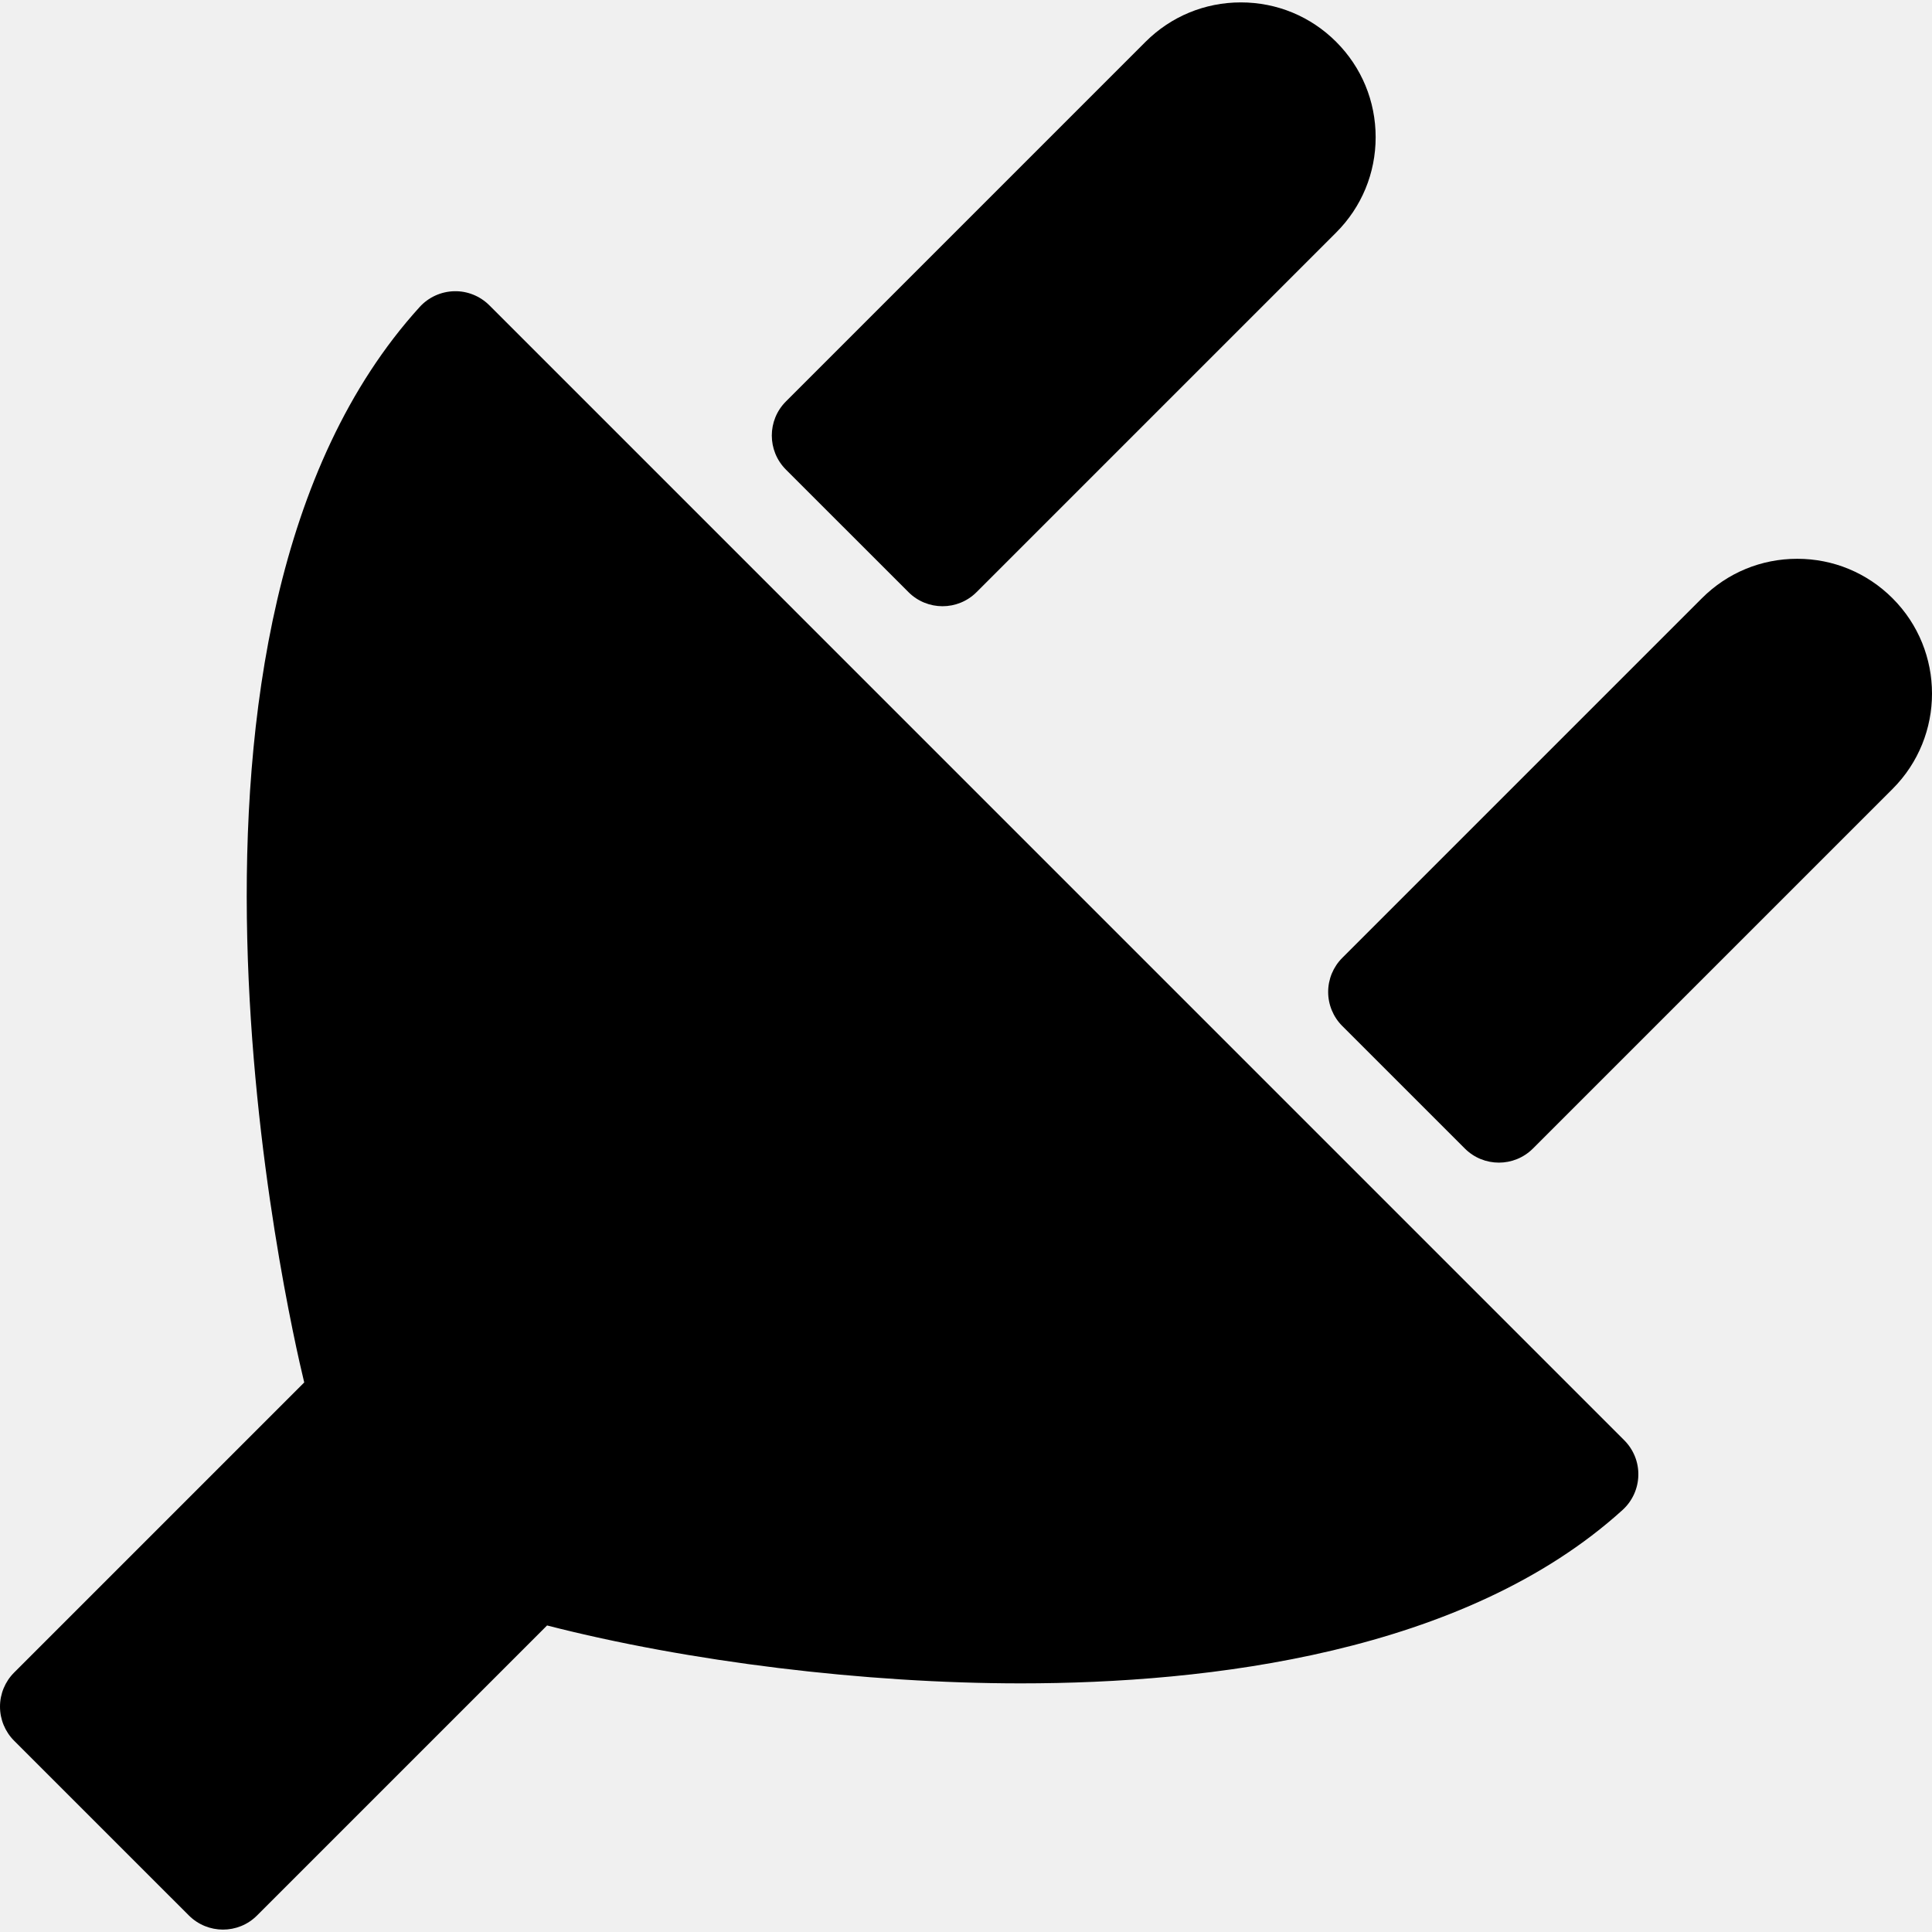
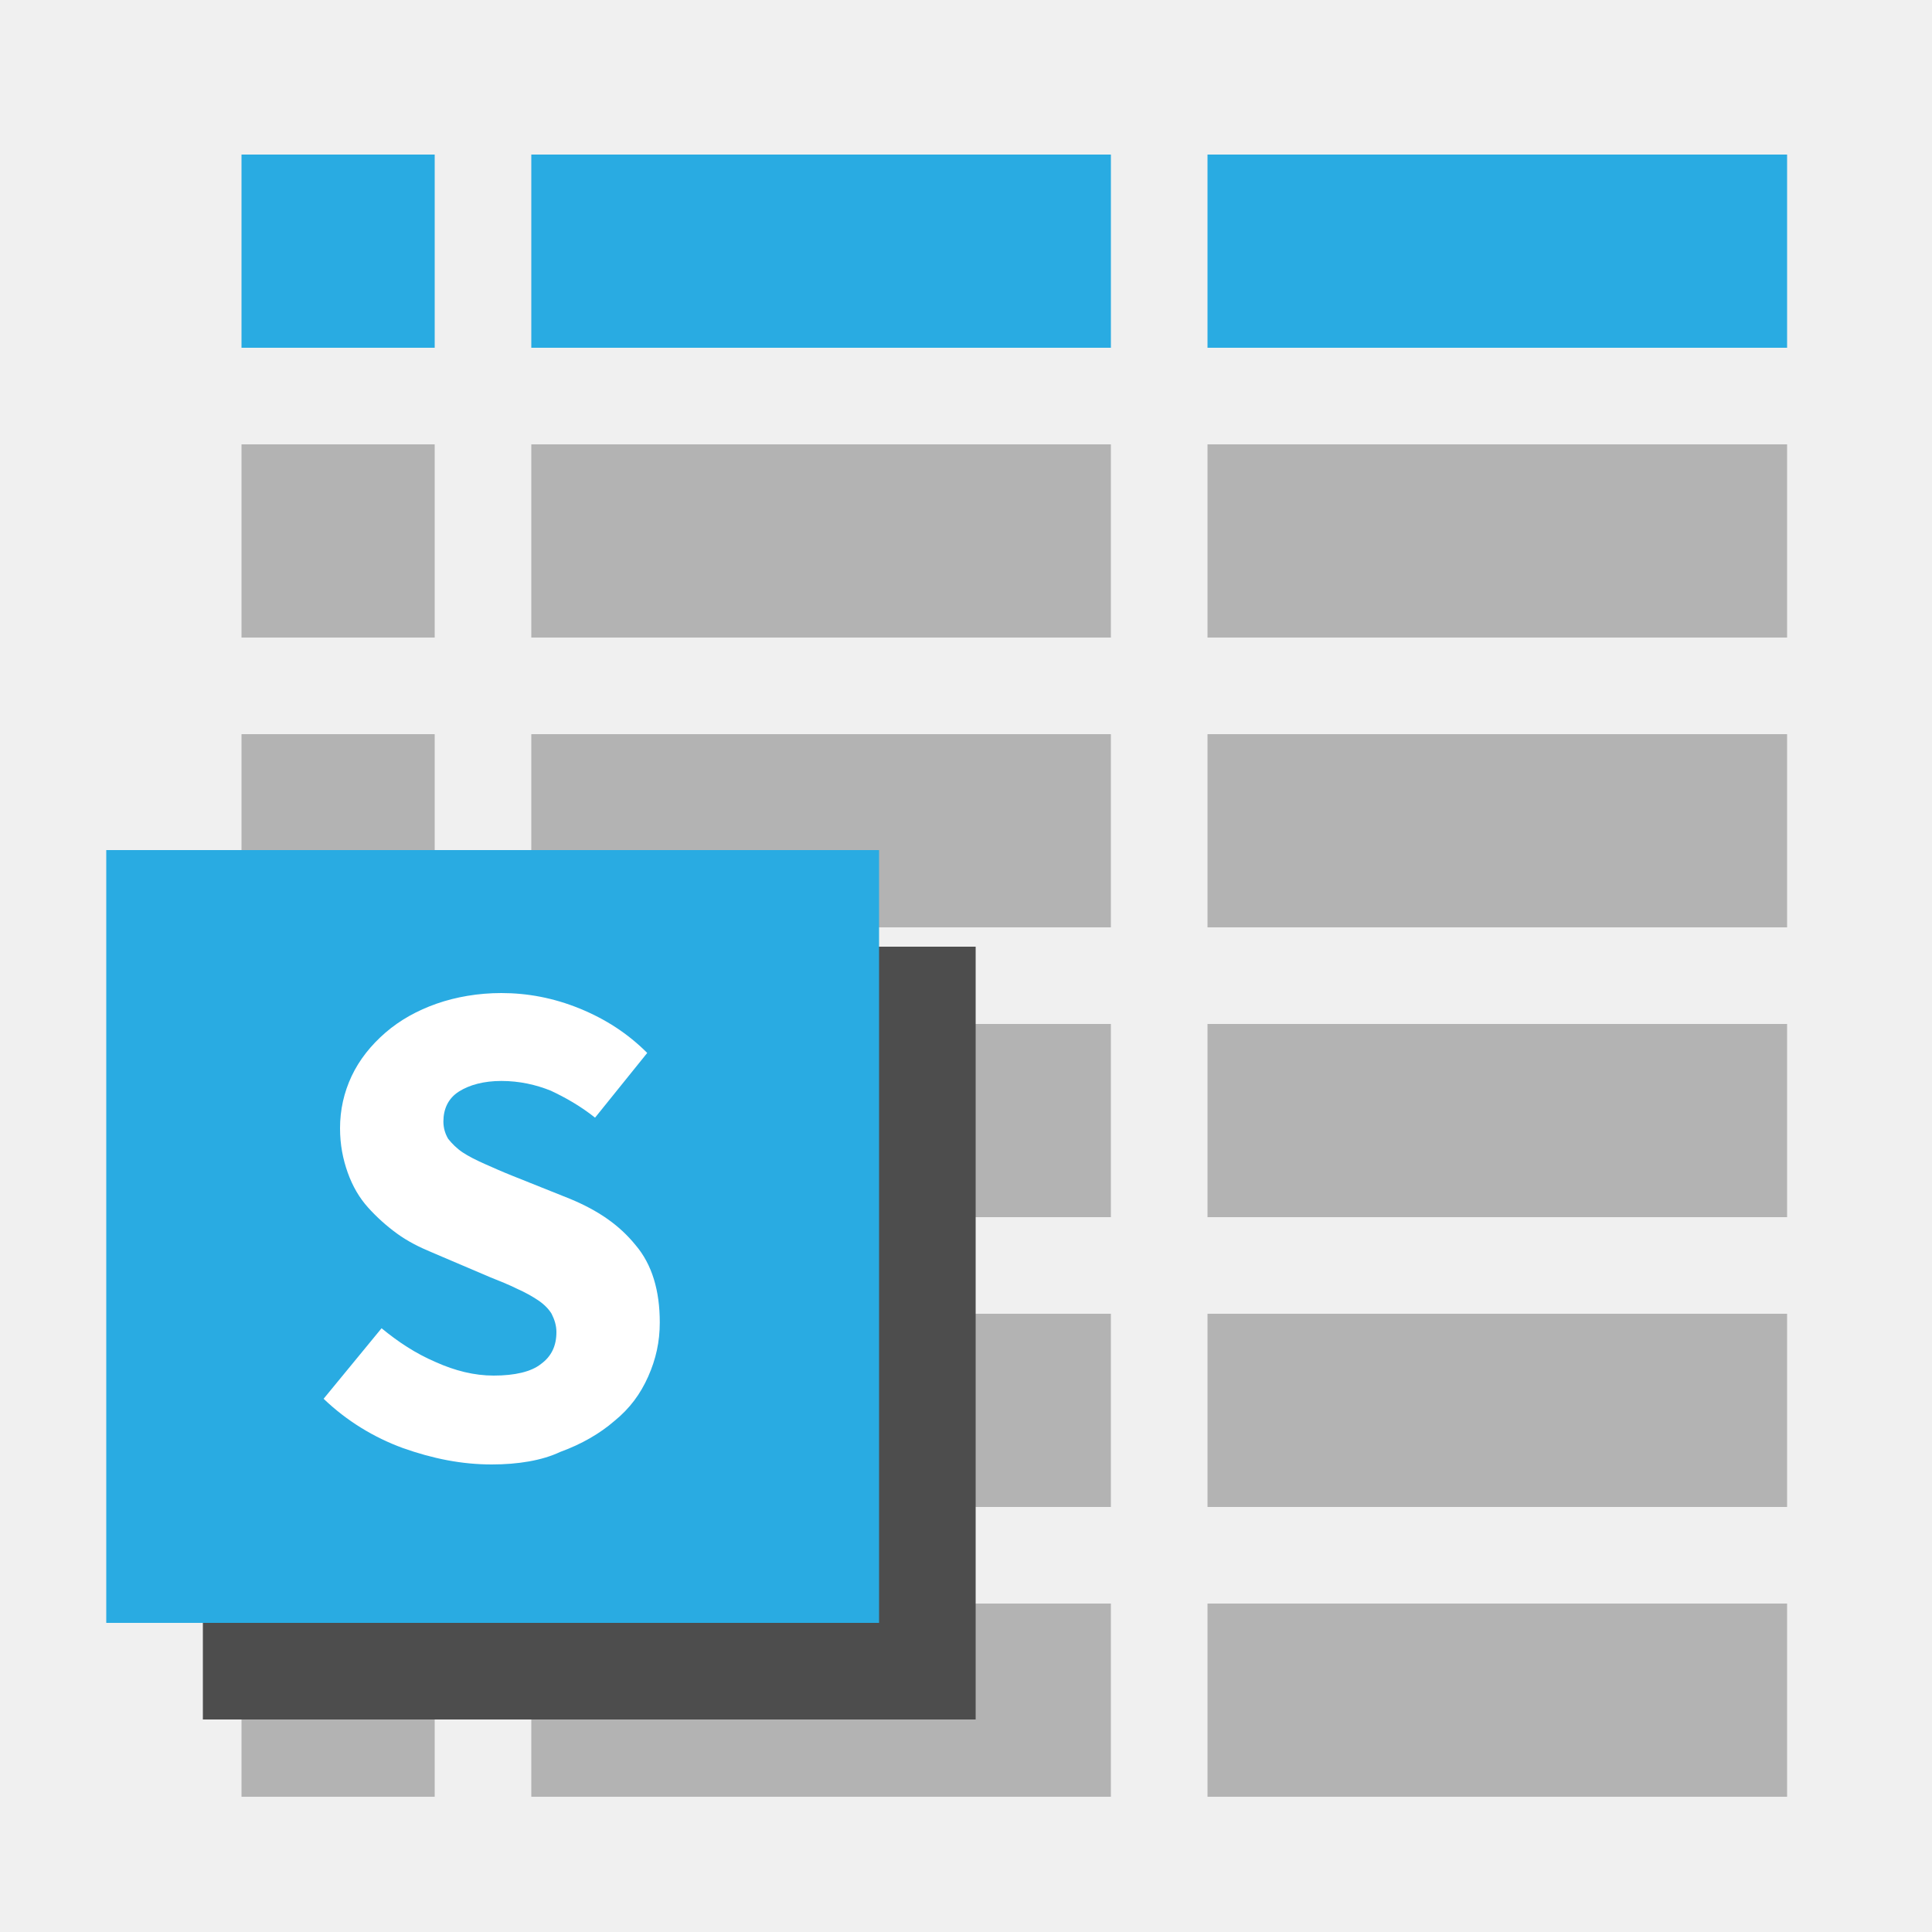
- <svg xmlns="http://www.w3.org/2000/svg" version="1.1" id="Capa_1" x="0px" y="0px" width="99.012px" height="99.012px" viewBox="0 0 99.012 99.012" style="enable-background:new 0 0 99.012 99.012;" xml:space="preserve">
-   <g>
-     <g>
-       <path d="M25.08,15.648c-0.478-0.478-1.135-0.742-1.805-0.723c-0.675,0.017-1.314,0.309-1.768,0.808    c-14.829,16.325-6.762,51.623-5.916,55.115L0.723,85.717C0.26,86.18,0,86.808,0,87.463c0,0.654,0.26,1.283,0.723,1.746    l8.958,8.957c0.482,0.48,1.114,0.723,1.746,0.723c0.631,0,1.264-0.24,1.745-0.723l14.865-14.864    c7.237,1.859,16.289,2.968,24.28,2.968c9.599,0,22.739-1.543,30.836-8.886c0.5-0.454,0.793-1.093,0.809-1.769    c0.018-0.676-0.245-1.328-0.723-1.805L25.08,15.648z" />
-       <path d="M46.557,30.345c0.482,0.482,1.114,0.723,1.746,0.723c0.632,0,1.264-0.241,1.746-0.724l18.428-18.428    c1.305-1.305,2.023-3.04,2.023-4.885c0-1.846-0.719-3.582-2.023-4.886c-1.305-1.305-3.039-2.022-4.885-2.022    c-1.845,0-3.581,0.718-4.887,2.022L40.277,20.574c-0.964,0.964-0.964,2.527,0,3.492L46.557,30.345z" />
-       <path d="M96.99,30.661c-1.305-1.305-3.039-2.024-4.885-2.024c-1.847,0-3.582,0.718-4.886,2.023L68.79,49.089    c-0.464,0.463-0.724,1.091-0.724,1.746s0.26,1.282,0.724,1.746l6.28,6.278c0.481,0.482,1.113,0.724,1.746,0.724    c0.631,0,1.264-0.241,1.746-0.724l18.43-18.429C99.686,37.735,99.686,33.353,96.99,30.661z" />
-     </g>
-   </g>
-   <g>
- </g>
-   <g>
- </g>
-   <g>
- </g>
-   <g>
- </g>
-   <g>
- </g>
-   <g>
- </g>
-   <g>
- </g>
-   <g>
- </g>
-   <g>
- </g>
-   <g>
- </g>
-   <g>
- </g>
-   <g>
- </g>
-   <g>
- </g>
-   <g>
- </g>
-   <g>
- </g>
+ <svg xmlns="http://www.w3.org/2000/svg" width="200" height="200" viewBox="0 0 200 200">
+   <style>.a{fill:#29ABE2;}.b{fill:#B3B3B3;}</style>
+   <rect x="55" y="16" width="60" height="20" class="a" />
+   <rect x="125" y="16" width="60" height="20" class="a" />
+   <rect x="55" y="46" width="60" height="20" class="b" />
+   <rect x="125" y="46" width="60" height="20" class="b" />
+   <rect x="55" y="76" width="60" height="20" class="b" />
+   <rect x="125" y="76" width="60" height="20" class="b" />
+   <rect x="55" y="106" width="60" height="20" class="b" />
+   <rect x="125" y="106" width="60" height="20" class="b" />
+   <rect x="55" y="136" width="60" height="20" class="b" />
+   <rect x="25" y="16" width="20" height="20" class="a" />
+   <rect x="25" y="46" width="20" height="20" class="b" />
+   <rect x="25" y="76" width="20" height="20" class="b" />
+   <rect x="25" y="106" width="20" height="20" class="b" />
+   <rect x="25" y="136" width="20" height="20" class="b" />
+   <rect x="125" y="136" width="60" height="20" class="b" />
+   <rect x="55" y="166" width="60" height="20" class="b" />
+   <rect x="25" y="166" width="20" height="20" class="b" />
+   <rect x="125" y="166" width="60" height="20" class="b" />
+   <rect x="21" y="98" width="80" height="80" fill="#4D4D4D" />
+   <rect x="11" y="88" width="80" height="80" class="a" />
+   <path d="M50.9 151.6c-3.1 0-6.1-0.6-9.2-1.7 -3-1.1-5.8-2.8-8.2-5.1l6-7.3c1.7 1.4 3.5 2.6 5.6 3.5 2 0.9 4 1.4 6 1.4 2.2 0 3.9-0.4 4.9-1.2 1.1-0.8 1.6-1.9 1.6-3.3 0-0.7-0.2-1.3-0.5-1.9 -0.3-0.5-0.8-1-1.4-1.4 -0.6-0.4-1.3-0.8-2.2-1.2 -0.8-0.4-1.8-0.8-2.8-1.2l-6.1-2.6c-1.2-0.5-2.4-1.1-3.5-1.9 -1.1-0.8-2.1-1.7-3-2.7 -0.9-1-1.6-2.2-2.1-3.6 -0.5-1.4-0.8-2.9-0.8-4.6 0-1.9 0.4-3.7 1.2-5.4 0.8-1.7 2-3.2 3.5-4.5 1.5-1.3 3.3-2.3 5.3-3 2-0.7 4.3-1.1 6.7-1.1 2.7 0 5.4 0.5 8.1 1.6 2.7 1.1 5 2.6 7 4.6l-5.4 6.7c-1.5-1.2-3.1-2.1-4.6-2.8 -1.5-0.6-3.2-1-5.1-1 -1.8 0-3.3 0.4-4.4 1.1 -1.1 0.7-1.6 1.8-1.6 3.1 0 0.7 0.2 1.3 0.5 1.8 0.4 0.5 0.9 1 1.5 1.4 0.6 0.4 1.4 0.8 2.3 1.2 0.9 0.4 1.8 0.8 2.8 1.2l6 2.4c2.9 1.2 5.1 2.7 6.8 4.8 1.7 2 2.5 4.7 2.5 8 0 2-0.4 3.8-1.2 5.6s-1.9 3.3-3.5 4.6c-1.5 1.3-3.4 2.4-5.6 3.2C56.1 151.2 53.6 151.6 50.9 151.6z" fill="#FFF" />
</svg>
